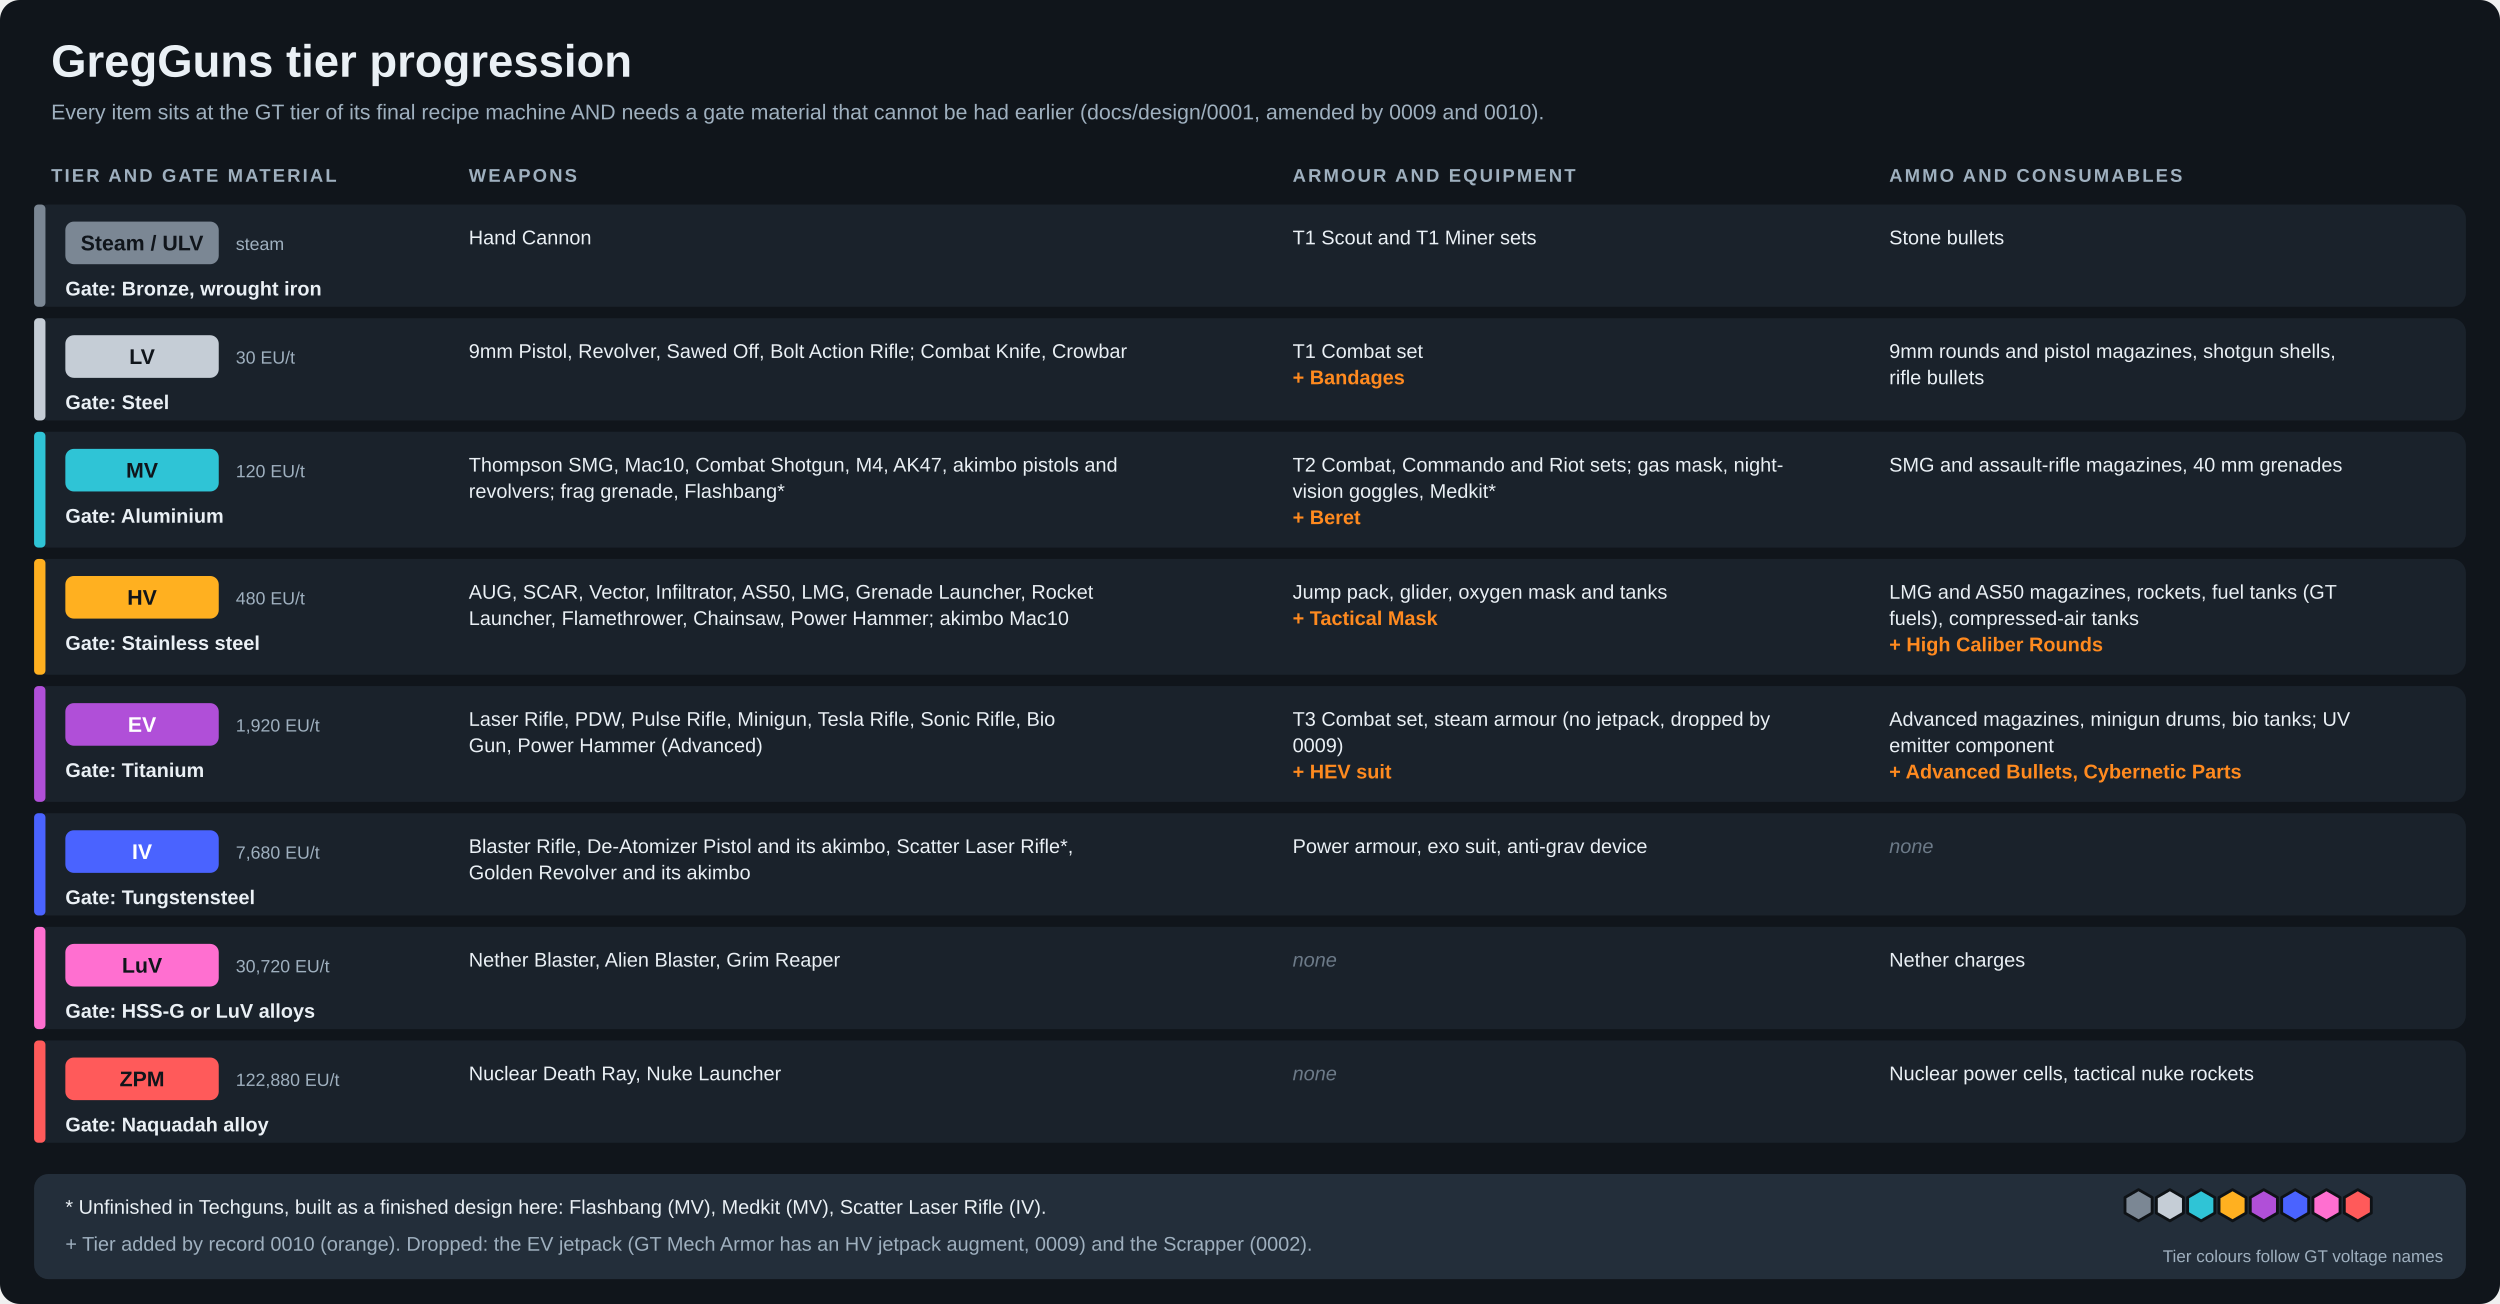
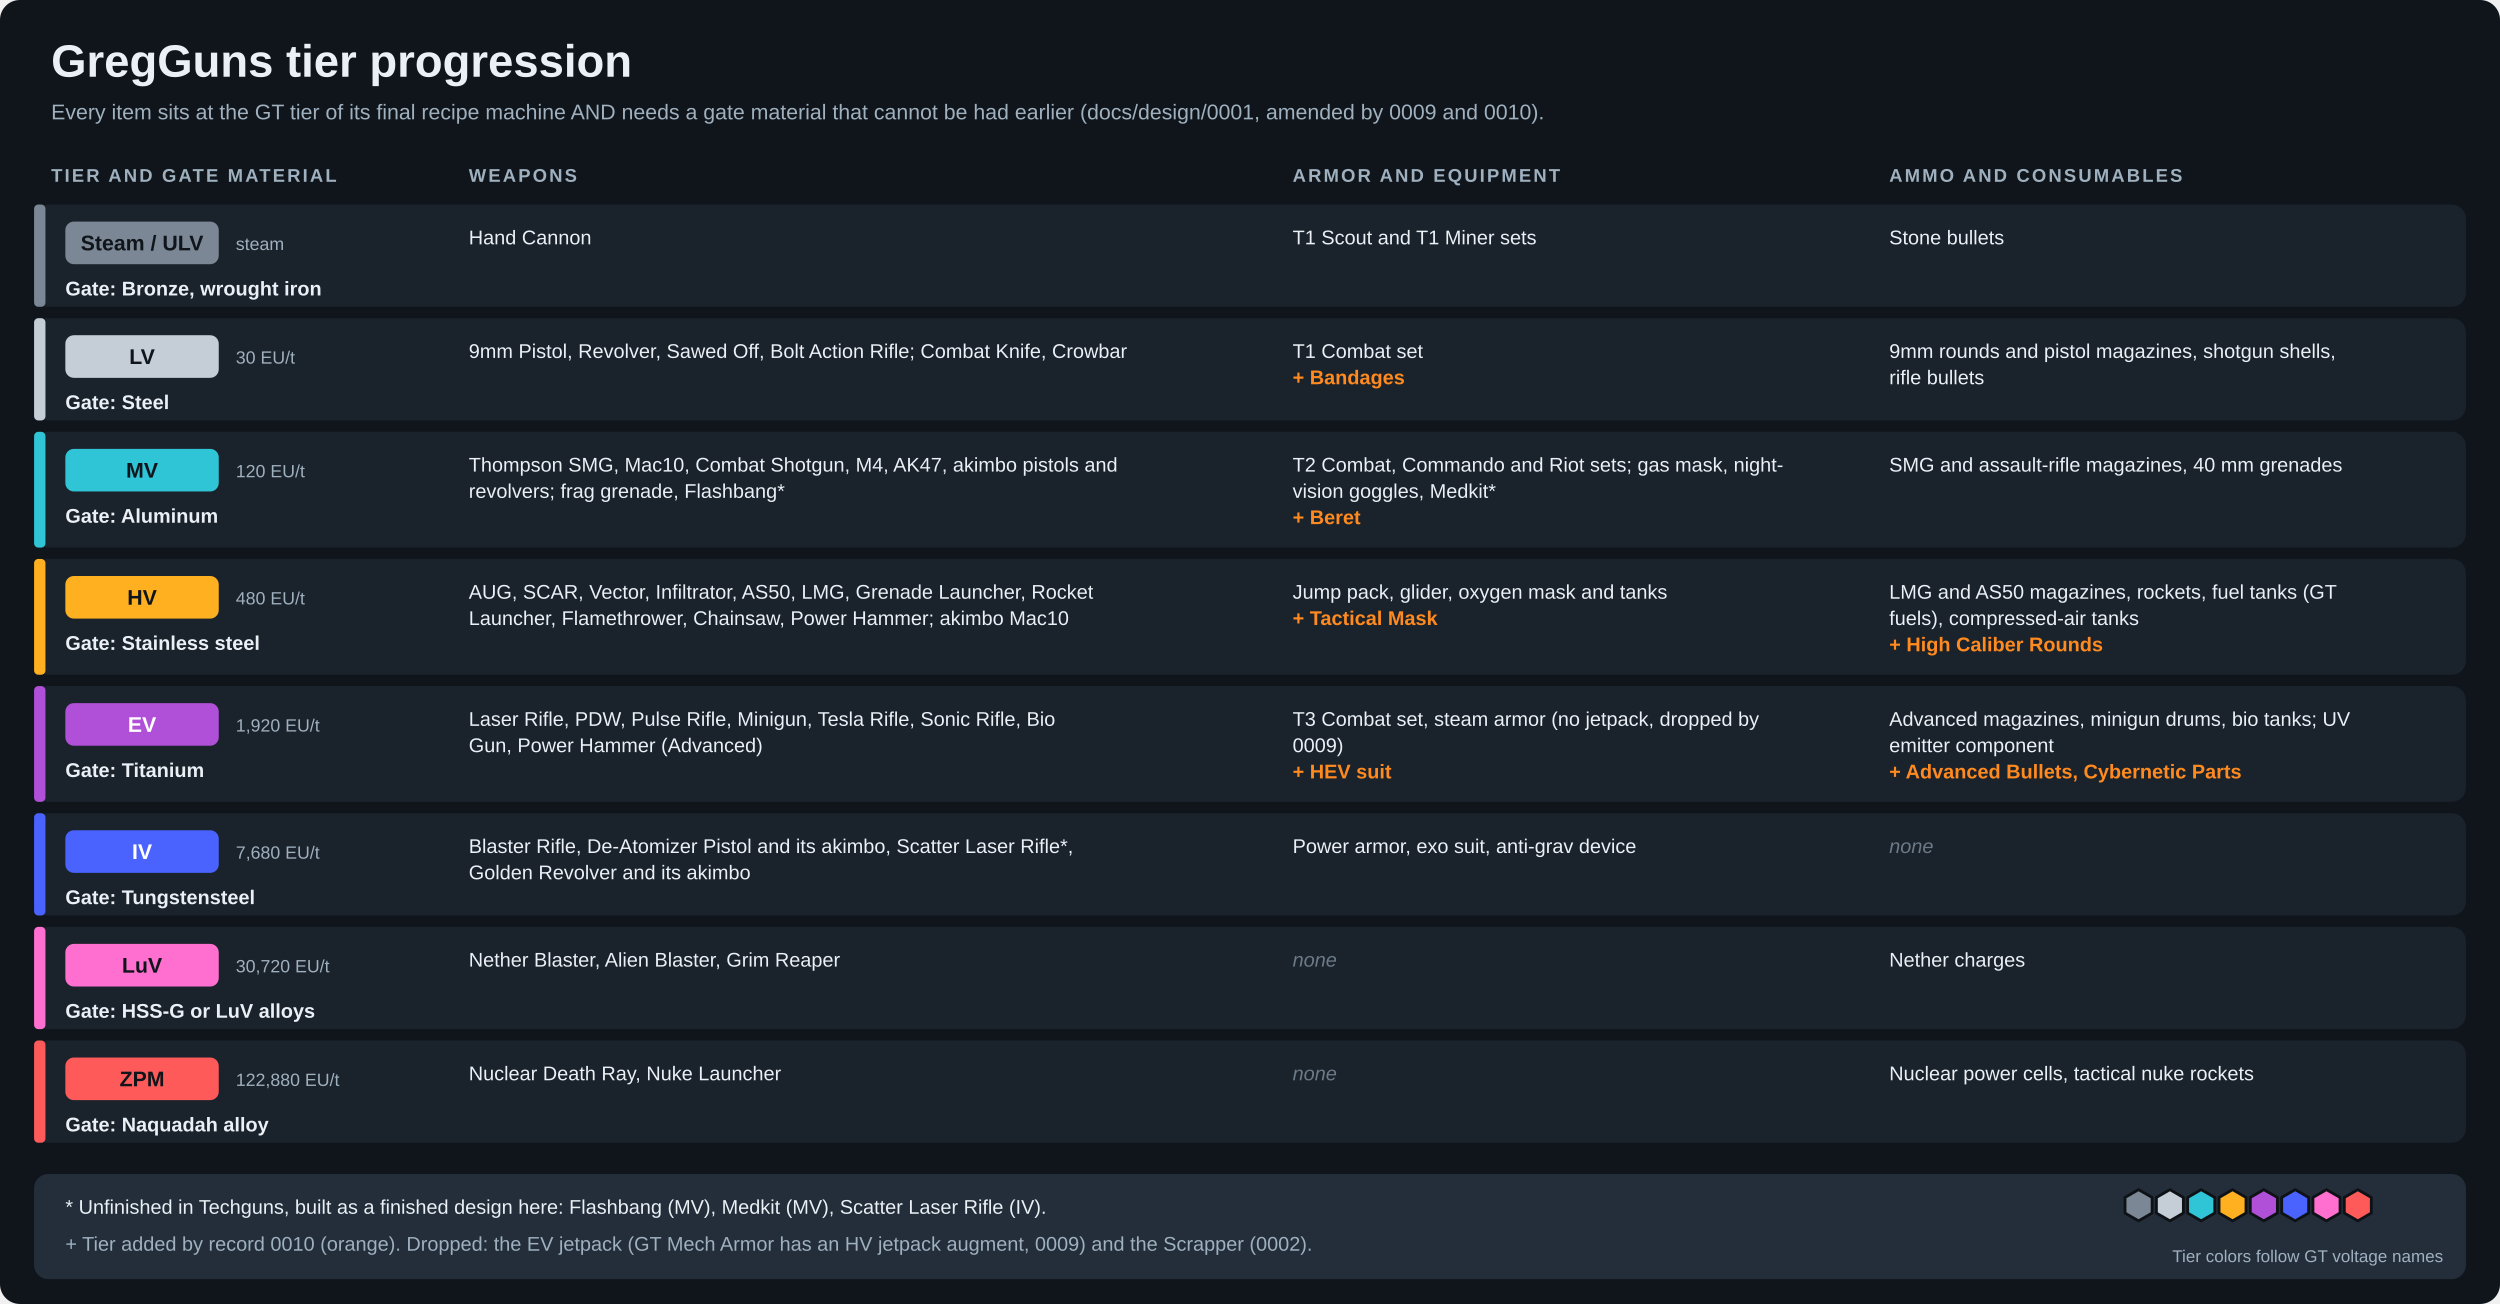
<svg xmlns="http://www.w3.org/2000/svg" width="1760" height="918" viewBox="0 0 1760 918">
  <defs>
    <marker id="arr" viewBox="0 0 10 10" refX="8" refY="5" markerWidth="5" markerHeight="5" orient="auto-start-reverse">
      <path d="M0 0 L10 5 L0 10 z" fill="context-stroke" />
    </marker>
  </defs>
  <rect width="1760" height="918" rx="14" fill="#10151b" />
  <text x="36" y="54" font-family="'Segoe UI', 'Helvetica Neue', Arial, sans-serif" font-size="32" font-weight="700" fill="#eaf0f5" text-anchor="start">GregGuns tier progression</text>
  <text x="36" y="84" font-family="'Segoe UI', 'Helvetica Neue', Arial, sans-serif" font-size="15" font-weight="normal" fill="#9fb0bf" text-anchor="start">Every item sits at the GT tier of its final recipe machine AND needs a gate material that cannot be had earlier (docs/design/0001, amended by 0009 and 0010).</text>
  <text x="330" y="128" font-family="'Segoe UI', 'Helvetica Neue', Arial, sans-serif" font-size="13" font-weight="700" fill="#9fb0bf" text-anchor="start" letter-spacing="1.5">WEAPONS</text>
-   <text x="910" y="128" font-family="'Segoe UI', 'Helvetica Neue', Arial, sans-serif" font-size="13" font-weight="700" fill="#9fb0bf" text-anchor="start" letter-spacing="1.5">ARMOUR AND EQUIPMENT</text>
+   <text x="910" y="128" font-family="'Segoe UI', 'Helvetica Neue', Arial, sans-serif" font-size="13" font-weight="700" fill="#9fb0bf" text-anchor="start" letter-spacing="1.5">ARMOR AND EQUIPMENT</text>
  <text x="1330" y="128" font-family="'Segoe UI', 'Helvetica Neue', Arial, sans-serif" font-size="13" font-weight="700" fill="#9fb0bf" text-anchor="start" letter-spacing="1.5">AMMO AND CONSUMABLES</text>
  <text x="36" y="128" font-family="'Segoe UI', 'Helvetica Neue', Arial, sans-serif" font-size="13" font-weight="700" fill="#9fb0bf" text-anchor="start" letter-spacing="1.5">TIER AND GATE MATERIAL</text>
  <rect x="24" y="144" width="1712" height="72" rx="10" fill="#1a222b" />
  <rect x="24" y="144" width="8" height="72" rx="3" fill="#7b8794" />
  <rect x="46" y="156" width="108" height="30" rx="6" fill="#7b8794" />
  <text x="100" y="176.25" font-family="'Segoe UI', 'Helvetica Neue', Arial, sans-serif" font-size="15" font-weight="700" fill="#10151b" text-anchor="middle">Steam / ULV</text>
  <text x="166" y="176" font-family="'Segoe UI', 'Helvetica Neue', Arial, sans-serif" font-size="12.5" font-weight="normal" fill="#9fb0bf" text-anchor="start">steam</text>
  <text x="46" y="208" font-family="'Segoe UI', 'Helvetica Neue', Arial, sans-serif" font-size="14" font-weight="600" fill="#eaf0f5" text-anchor="start">Gate: Bronze, wrought iron</text>
  <text x="330" y="172" font-family="'Segoe UI', 'Helvetica Neue', Arial, sans-serif" font-size="14" font-weight="normal" fill="#eaf0f5" text-anchor="start">Hand Cannon</text>
  <text x="910" y="172" font-family="'Segoe UI', 'Helvetica Neue', Arial, sans-serif" font-size="14" font-weight="normal" fill="#eaf0f5" text-anchor="start">T1 Scout and T1 Miner sets</text>
  <text x="1330" y="172" font-family="'Segoe UI', 'Helvetica Neue', Arial, sans-serif" font-size="14" font-weight="normal" fill="#eaf0f5" text-anchor="start">Stone bullets</text>
  <rect x="24" y="224" width="1712" height="72" rx="10" fill="#1a222b" />
  <rect x="24" y="224" width="8" height="72" rx="3" fill="#c5cdd6" />
  <rect x="46" y="236" width="108" height="30" rx="6" fill="#c5cdd6" />
  <text x="100" y="256.25" font-family="'Segoe UI', 'Helvetica Neue', Arial, sans-serif" font-size="15" font-weight="700" fill="#10151b" text-anchor="middle">LV</text>
  <text x="166" y="256" font-family="'Segoe UI', 'Helvetica Neue', Arial, sans-serif" font-size="12.5" font-weight="normal" fill="#9fb0bf" text-anchor="start">30 EU/t</text>
  <text x="46" y="288" font-family="'Segoe UI', 'Helvetica Neue', Arial, sans-serif" font-size="14" font-weight="600" fill="#eaf0f5" text-anchor="start">Gate: Steel</text>
  <text x="330" y="252" font-family="'Segoe UI', 'Helvetica Neue', Arial, sans-serif" font-size="14" font-weight="normal" fill="#eaf0f5" text-anchor="start">9mm Pistol, Revolver, Sawed Off, Bolt Action Rifle; Combat Knife, Crowbar</text>
  <text x="910" y="252" font-family="'Segoe UI', 'Helvetica Neue', Arial, sans-serif" font-size="14" font-weight="normal" fill="#eaf0f5" text-anchor="start">T1 Combat set</text>
  <text x="910" y="270.5" font-family="'Segoe UI', 'Helvetica Neue', Arial, sans-serif" font-size="14" font-weight="600" fill="#ff8a1f" text-anchor="start">+ Bandages</text>
  <text x="1330" y="252" font-family="'Segoe UI', 'Helvetica Neue', Arial, sans-serif" font-size="14" font-weight="normal" fill="#eaf0f5" text-anchor="start">9mm rounds and pistol magazines, shotgun shells,</text>
  <text x="1330" y="270.5" font-family="'Segoe UI', 'Helvetica Neue', Arial, sans-serif" font-size="14" font-weight="normal" fill="#eaf0f5" text-anchor="start">rifle bullets</text>
  <rect x="24" y="304" width="1712" height="81.5" rx="10" fill="#1a222b" />
  <rect x="24" y="304" width="8" height="81.5" rx="3" fill="#2fc4d6" />
  <rect x="46" y="316" width="108" height="30" rx="6" fill="#2fc4d6" />
  <text x="100" y="336.25" font-family="'Segoe UI', 'Helvetica Neue', Arial, sans-serif" font-size="15" font-weight="700" fill="#10151b" text-anchor="middle">MV</text>
  <text x="166" y="336" font-family="'Segoe UI', 'Helvetica Neue', Arial, sans-serif" font-size="12.5" font-weight="normal" fill="#9fb0bf" text-anchor="start">120 EU/t</text>
-   <text x="46" y="368" font-family="'Segoe UI', 'Helvetica Neue', Arial, sans-serif" font-size="14" font-weight="600" fill="#eaf0f5" text-anchor="start">Gate: Aluminium</text>
+   <text x="46" y="368" font-family="'Segoe UI', 'Helvetica Neue', Arial, sans-serif" font-size="14" font-weight="600" fill="#eaf0f5" text-anchor="start">Gate: Aluminum</text>
  <text x="330" y="332" font-family="'Segoe UI', 'Helvetica Neue', Arial, sans-serif" font-size="14" font-weight="normal" fill="#eaf0f5" text-anchor="start">Thompson SMG, Mac10, Combat Shotgun, M4, AK47, akimbo pistols and</text>
  <text x="330" y="350.5" font-family="'Segoe UI', 'Helvetica Neue', Arial, sans-serif" font-size="14" font-weight="normal" fill="#eaf0f5" text-anchor="start">revolvers; frag grenade, Flashbang*</text>
  <text x="910" y="332" font-family="'Segoe UI', 'Helvetica Neue', Arial, sans-serif" font-size="14" font-weight="normal" fill="#eaf0f5" text-anchor="start">T2 Combat, Commando and Riot sets; gas mask, night-</text>
  <text x="910" y="350.5" font-family="'Segoe UI', 'Helvetica Neue', Arial, sans-serif" font-size="14" font-weight="normal" fill="#eaf0f5" text-anchor="start">vision goggles, Medkit*</text>
  <text x="910" y="369" font-family="'Segoe UI', 'Helvetica Neue', Arial, sans-serif" font-size="14" font-weight="600" fill="#ff8a1f" text-anchor="start">+ Beret</text>
  <text x="1330" y="332" font-family="'Segoe UI', 'Helvetica Neue', Arial, sans-serif" font-size="14" font-weight="normal" fill="#eaf0f5" text-anchor="start">SMG and assault-rifle magazines, 40 mm grenades</text>
  <rect x="24" y="393.5" width="1712" height="81.5" rx="10" fill="#1a222b" />
  <rect x="24" y="393.5" width="8" height="81.5" rx="3" fill="#ffb020" />
  <rect x="46" y="405.5" width="108" height="30" rx="6" fill="#ffb020" />
  <text x="100" y="425.75" font-family="'Segoe UI', 'Helvetica Neue', Arial, sans-serif" font-size="15" font-weight="700" fill="#10151b" text-anchor="middle">HV</text>
  <text x="166" y="425.5" font-family="'Segoe UI', 'Helvetica Neue', Arial, sans-serif" font-size="12.5" font-weight="normal" fill="#9fb0bf" text-anchor="start">480 EU/t</text>
  <text x="46" y="457.5" font-family="'Segoe UI', 'Helvetica Neue', Arial, sans-serif" font-size="14" font-weight="600" fill="#eaf0f5" text-anchor="start">Gate: Stainless steel</text>
  <text x="330" y="421.5" font-family="'Segoe UI', 'Helvetica Neue', Arial, sans-serif" font-size="14" font-weight="normal" fill="#eaf0f5" text-anchor="start">AUG, SCAR, Vector, Infiltrator, AS50, LMG, Grenade Launcher, Rocket</text>
  <text x="330" y="440" font-family="'Segoe UI', 'Helvetica Neue', Arial, sans-serif" font-size="14" font-weight="normal" fill="#eaf0f5" text-anchor="start">Launcher, Flamethrower, Chainsaw, Power Hammer; akimbo Mac10</text>
  <text x="910" y="421.5" font-family="'Segoe UI', 'Helvetica Neue', Arial, sans-serif" font-size="14" font-weight="normal" fill="#eaf0f5" text-anchor="start">Jump pack, glider, oxygen mask and tanks</text>
  <text x="910" y="440" font-family="'Segoe UI', 'Helvetica Neue', Arial, sans-serif" font-size="14" font-weight="600" fill="#ff8a1f" text-anchor="start">+ Tactical Mask</text>
  <text x="1330" y="421.5" font-family="'Segoe UI', 'Helvetica Neue', Arial, sans-serif" font-size="14" font-weight="normal" fill="#eaf0f5" text-anchor="start">LMG and AS50 magazines, rockets, fuel tanks (GT</text>
  <text x="1330" y="440" font-family="'Segoe UI', 'Helvetica Neue', Arial, sans-serif" font-size="14" font-weight="normal" fill="#eaf0f5" text-anchor="start">fuels), compressed-air tanks</text>
  <text x="1330" y="458.5" font-family="'Segoe UI', 'Helvetica Neue', Arial, sans-serif" font-size="14" font-weight="600" fill="#ff8a1f" text-anchor="start">+ High Caliber Rounds</text>
  <rect x="24" y="483" width="1712" height="81.5" rx="10" fill="#1a222b" />
  <rect x="24" y="483" width="8" height="81.5" rx="3" fill="#b04fd8" />
  <rect x="46" y="495" width="108" height="30" rx="6" fill="#b04fd8" />
  <text x="100" y="515.25" font-family="'Segoe UI', 'Helvetica Neue', Arial, sans-serif" font-size="15" font-weight="700" fill="#ffffff" text-anchor="middle">EV</text>
  <text x="166" y="515" font-family="'Segoe UI', 'Helvetica Neue', Arial, sans-serif" font-size="12.5" font-weight="normal" fill="#9fb0bf" text-anchor="start">1,920 EU/t</text>
  <text x="46" y="547" font-family="'Segoe UI', 'Helvetica Neue', Arial, sans-serif" font-size="14" font-weight="600" fill="#eaf0f5" text-anchor="start">Gate: Titanium</text>
  <text x="330" y="511" font-family="'Segoe UI', 'Helvetica Neue', Arial, sans-serif" font-size="14" font-weight="normal" fill="#eaf0f5" text-anchor="start">Laser Rifle, PDW, Pulse Rifle, Minigun, Tesla Rifle, Sonic Rifle, Bio</text>
  <text x="330" y="529.5" font-family="'Segoe UI', 'Helvetica Neue', Arial, sans-serif" font-size="14" font-weight="normal" fill="#eaf0f5" text-anchor="start">Gun, Power Hammer (Advanced)</text>
-   <text x="910" y="511" font-family="'Segoe UI', 'Helvetica Neue', Arial, sans-serif" font-size="14" font-weight="normal" fill="#eaf0f5" text-anchor="start">T3 Combat set, steam armour (no jetpack, dropped by</text>
+   <text x="910" y="511" font-family="'Segoe UI', 'Helvetica Neue', Arial, sans-serif" font-size="14" font-weight="normal" fill="#eaf0f5" text-anchor="start">T3 Combat set, steam armor (no jetpack, dropped by</text>
  <text x="910" y="529.5" font-family="'Segoe UI', 'Helvetica Neue', Arial, sans-serif" font-size="14" font-weight="normal" fill="#eaf0f5" text-anchor="start">0009)</text>
  <text x="910" y="548" font-family="'Segoe UI', 'Helvetica Neue', Arial, sans-serif" font-size="14" font-weight="600" fill="#ff8a1f" text-anchor="start">+ HEV suit</text>
  <text x="1330" y="511" font-family="'Segoe UI', 'Helvetica Neue', Arial, sans-serif" font-size="14" font-weight="normal" fill="#eaf0f5" text-anchor="start">Advanced magazines, minigun drums, bio tanks; UV</text>
  <text x="1330" y="529.5" font-family="'Segoe UI', 'Helvetica Neue', Arial, sans-serif" font-size="14" font-weight="normal" fill="#eaf0f5" text-anchor="start">emitter component</text>
  <text x="1330" y="548" font-family="'Segoe UI', 'Helvetica Neue', Arial, sans-serif" font-size="14" font-weight="600" fill="#ff8a1f" text-anchor="start">+ Advanced Bullets, Cybernetic Parts</text>
  <rect x="24" y="572.5" width="1712" height="72" rx="10" fill="#1a222b" />
  <rect x="24" y="572.5" width="8" height="72" rx="3" fill="#4a63ff" />
  <rect x="46" y="584.5" width="108" height="30" rx="6" fill="#4a63ff" />
  <text x="100" y="604.75" font-family="'Segoe UI', 'Helvetica Neue', Arial, sans-serif" font-size="15" font-weight="700" fill="#ffffff" text-anchor="middle">IV</text>
  <text x="166" y="604.5" font-family="'Segoe UI', 'Helvetica Neue', Arial, sans-serif" font-size="12.5" font-weight="normal" fill="#9fb0bf" text-anchor="start">7,680 EU/t</text>
  <text x="46" y="636.5" font-family="'Segoe UI', 'Helvetica Neue', Arial, sans-serif" font-size="14" font-weight="600" fill="#eaf0f5" text-anchor="start">Gate: Tungstensteel</text>
  <text x="330" y="600.5" font-family="'Segoe UI', 'Helvetica Neue', Arial, sans-serif" font-size="14" font-weight="normal" fill="#eaf0f5" text-anchor="start">Blaster Rifle, De-Atomizer Pistol and its akimbo, Scatter Laser Rifle*,</text>
  <text x="330" y="619" font-family="'Segoe UI', 'Helvetica Neue', Arial, sans-serif" font-size="14" font-weight="normal" fill="#eaf0f5" text-anchor="start">Golden Revolver and its akimbo</text>
-   <text x="910" y="600.5" font-family="'Segoe UI', 'Helvetica Neue', Arial, sans-serif" font-size="14" font-weight="normal" fill="#eaf0f5" text-anchor="start">Power armour, exo suit, anti-grav device</text>
+   <text x="910" y="600.5" font-family="'Segoe UI', 'Helvetica Neue', Arial, sans-serif" font-size="14" font-weight="normal" fill="#eaf0f5" text-anchor="start">Power armor, exo suit, anti-grav device</text>
  <text x="1330" y="600.5" font-family="'Segoe UI', 'Helvetica Neue', Arial, sans-serif" font-size="14" font-weight="normal" fill="#6c7a88" text-anchor="start" font-style="italic">none</text>
  <rect x="24" y="652.5" width="1712" height="72" rx="10" fill="#1a222b" />
  <rect x="24" y="652.5" width="8" height="72" rx="3" fill="#ff6fd0" />
  <rect x="46" y="664.5" width="108" height="30" rx="6" fill="#ff6fd0" />
  <text x="100" y="684.75" font-family="'Segoe UI', 'Helvetica Neue', Arial, sans-serif" font-size="15" font-weight="700" fill="#10151b" text-anchor="middle">LuV</text>
  <text x="166" y="684.5" font-family="'Segoe UI', 'Helvetica Neue', Arial, sans-serif" font-size="12.5" font-weight="normal" fill="#9fb0bf" text-anchor="start">30,720 EU/t</text>
  <text x="46" y="716.5" font-family="'Segoe UI', 'Helvetica Neue', Arial, sans-serif" font-size="14" font-weight="600" fill="#eaf0f5" text-anchor="start">Gate: HSS-G or LuV alloys</text>
  <text x="330" y="680.5" font-family="'Segoe UI', 'Helvetica Neue', Arial, sans-serif" font-size="14" font-weight="normal" fill="#eaf0f5" text-anchor="start">Nether Blaster, Alien Blaster, Grim Reaper</text>
  <text x="910" y="680.5" font-family="'Segoe UI', 'Helvetica Neue', Arial, sans-serif" font-size="14" font-weight="normal" fill="#6c7a88" text-anchor="start" font-style="italic">none</text>
  <text x="1330" y="680.5" font-family="'Segoe UI', 'Helvetica Neue', Arial, sans-serif" font-size="14" font-weight="normal" fill="#eaf0f5" text-anchor="start">Nether charges</text>
  <rect x="24" y="732.5" width="1712" height="72" rx="10" fill="#1a222b" />
  <rect x="24" y="732.5" width="8" height="72" rx="3" fill="#ff5a5a" />
  <rect x="46" y="744.5" width="108" height="30" rx="6" fill="#ff5a5a" />
  <text x="100" y="764.75" font-family="'Segoe UI', 'Helvetica Neue', Arial, sans-serif" font-size="15" font-weight="700" fill="#10151b" text-anchor="middle">ZPM</text>
  <text x="166" y="764.5" font-family="'Segoe UI', 'Helvetica Neue', Arial, sans-serif" font-size="12.5" font-weight="normal" fill="#9fb0bf" text-anchor="start">122,880 EU/t</text>
  <text x="46" y="796.5" font-family="'Segoe UI', 'Helvetica Neue', Arial, sans-serif" font-size="14" font-weight="600" fill="#eaf0f5" text-anchor="start">Gate: Naquadah alloy</text>
  <text x="330" y="760.5" font-family="'Segoe UI', 'Helvetica Neue', Arial, sans-serif" font-size="14" font-weight="normal" fill="#eaf0f5" text-anchor="start">Nuclear Death Ray, Nuke Launcher</text>
  <text x="910" y="760.5" font-family="'Segoe UI', 'Helvetica Neue', Arial, sans-serif" font-size="14" font-weight="normal" fill="#6c7a88" text-anchor="start" font-style="italic">none</text>
  <text x="1330" y="760.5" font-family="'Segoe UI', 'Helvetica Neue', Arial, sans-serif" font-size="14" font-weight="normal" fill="#eaf0f5" text-anchor="start">Nuclear power cells, tactical nuke rockets</text>
  <rect x="24" y="826.5" width="1712" height="74" rx="10" fill="#232e3a" />
  <text x="46" y="854.5" font-family="'Segoe UI', 'Helvetica Neue', Arial, sans-serif" font-size="14" font-weight="normal" fill="#eaf0f5" text-anchor="start">*  Unfinished in Techguns, built as a finished design here: Flashbang (MV), Medkit (MV), Scatter Laser Rifle (IV).</text>
  <text x="46" y="880.5" font-family="'Segoe UI', 'Helvetica Neue', Arial, sans-serif" font-size="14" font-weight="normal" fill="#9fb0bf" text-anchor="start">+  Tier added by record 0010 (orange). Dropped: the EV jetpack (GT Mech Armor has an HV jetpack augment, 0009) and the Scrapper (0002).</text>
  <polygon points="1505.5,837.5 1515.1,843.0 1515.1,854.0 1505.5,859.5 1496.0,854.0 1496.0,843.0" fill="#7b8794" stroke="#0e1216" stroke-width="2" stroke-linejoin="round" />
  <polygon points="1527.6,837.5 1537.1,843.0 1537.1,854.0 1527.6,859.5 1518.1,854.0 1518.1,843.0" fill="#c5cdd6" stroke="#0e1216" stroke-width="2" stroke-linejoin="round" />
  <polygon points="1549.6,837.5 1559.2,843.0 1559.2,854.0 1549.6,859.5 1540.1,854.0 1540.1,843.0" fill="#2fc4d6" stroke="#0e1216" stroke-width="2" stroke-linejoin="round" />
  <polygon points="1571.7,837.5 1581.2,843.0 1581.2,854.0 1571.7,859.5 1562.2,854.0 1562.2,843.0" fill="#ffb020" stroke="#0e1216" stroke-width="2" stroke-linejoin="round" />
  <polygon points="1593.7,837.5 1603.3,843.0 1603.3,854.0 1593.7,859.5 1584.2,854.0 1584.2,843.0" fill="#b04fd8" stroke="#0e1216" stroke-width="2" stroke-linejoin="round" />
  <polygon points="1615.8,837.5 1625.3,843.0 1625.3,854.0 1615.8,859.5 1606.3,854.0 1606.3,843.0" fill="#4a63ff" stroke="#0e1216" stroke-width="2" stroke-linejoin="round" />
  <polygon points="1637.8,837.5 1647.4,843.0 1647.4,854.0 1637.8,859.5 1628.3,854.0 1628.3,843.0" fill="#ff6fd0" stroke="#0e1216" stroke-width="2" stroke-linejoin="round" />
  <polygon points="1659.9,837.5 1669.4,843.0 1669.4,854.0 1659.9,859.5 1650.4,854.0 1650.4,843.0" fill="#ff5a5a" stroke="#0e1216" stroke-width="2" stroke-linejoin="round" />
-   <text x="1720" y="888.5" font-family="'Segoe UI', 'Helvetica Neue', Arial, sans-serif" font-size="12" font-weight="normal" fill="#9fb0bf" text-anchor="end">Tier colours follow GT voltage names</text>
+   <text x="1720" y="888.5" font-family="'Segoe UI', 'Helvetica Neue', Arial, sans-serif" font-size="12" font-weight="normal" fill="#9fb0bf" text-anchor="end">Tier colors follow GT voltage names</text>
</svg>
